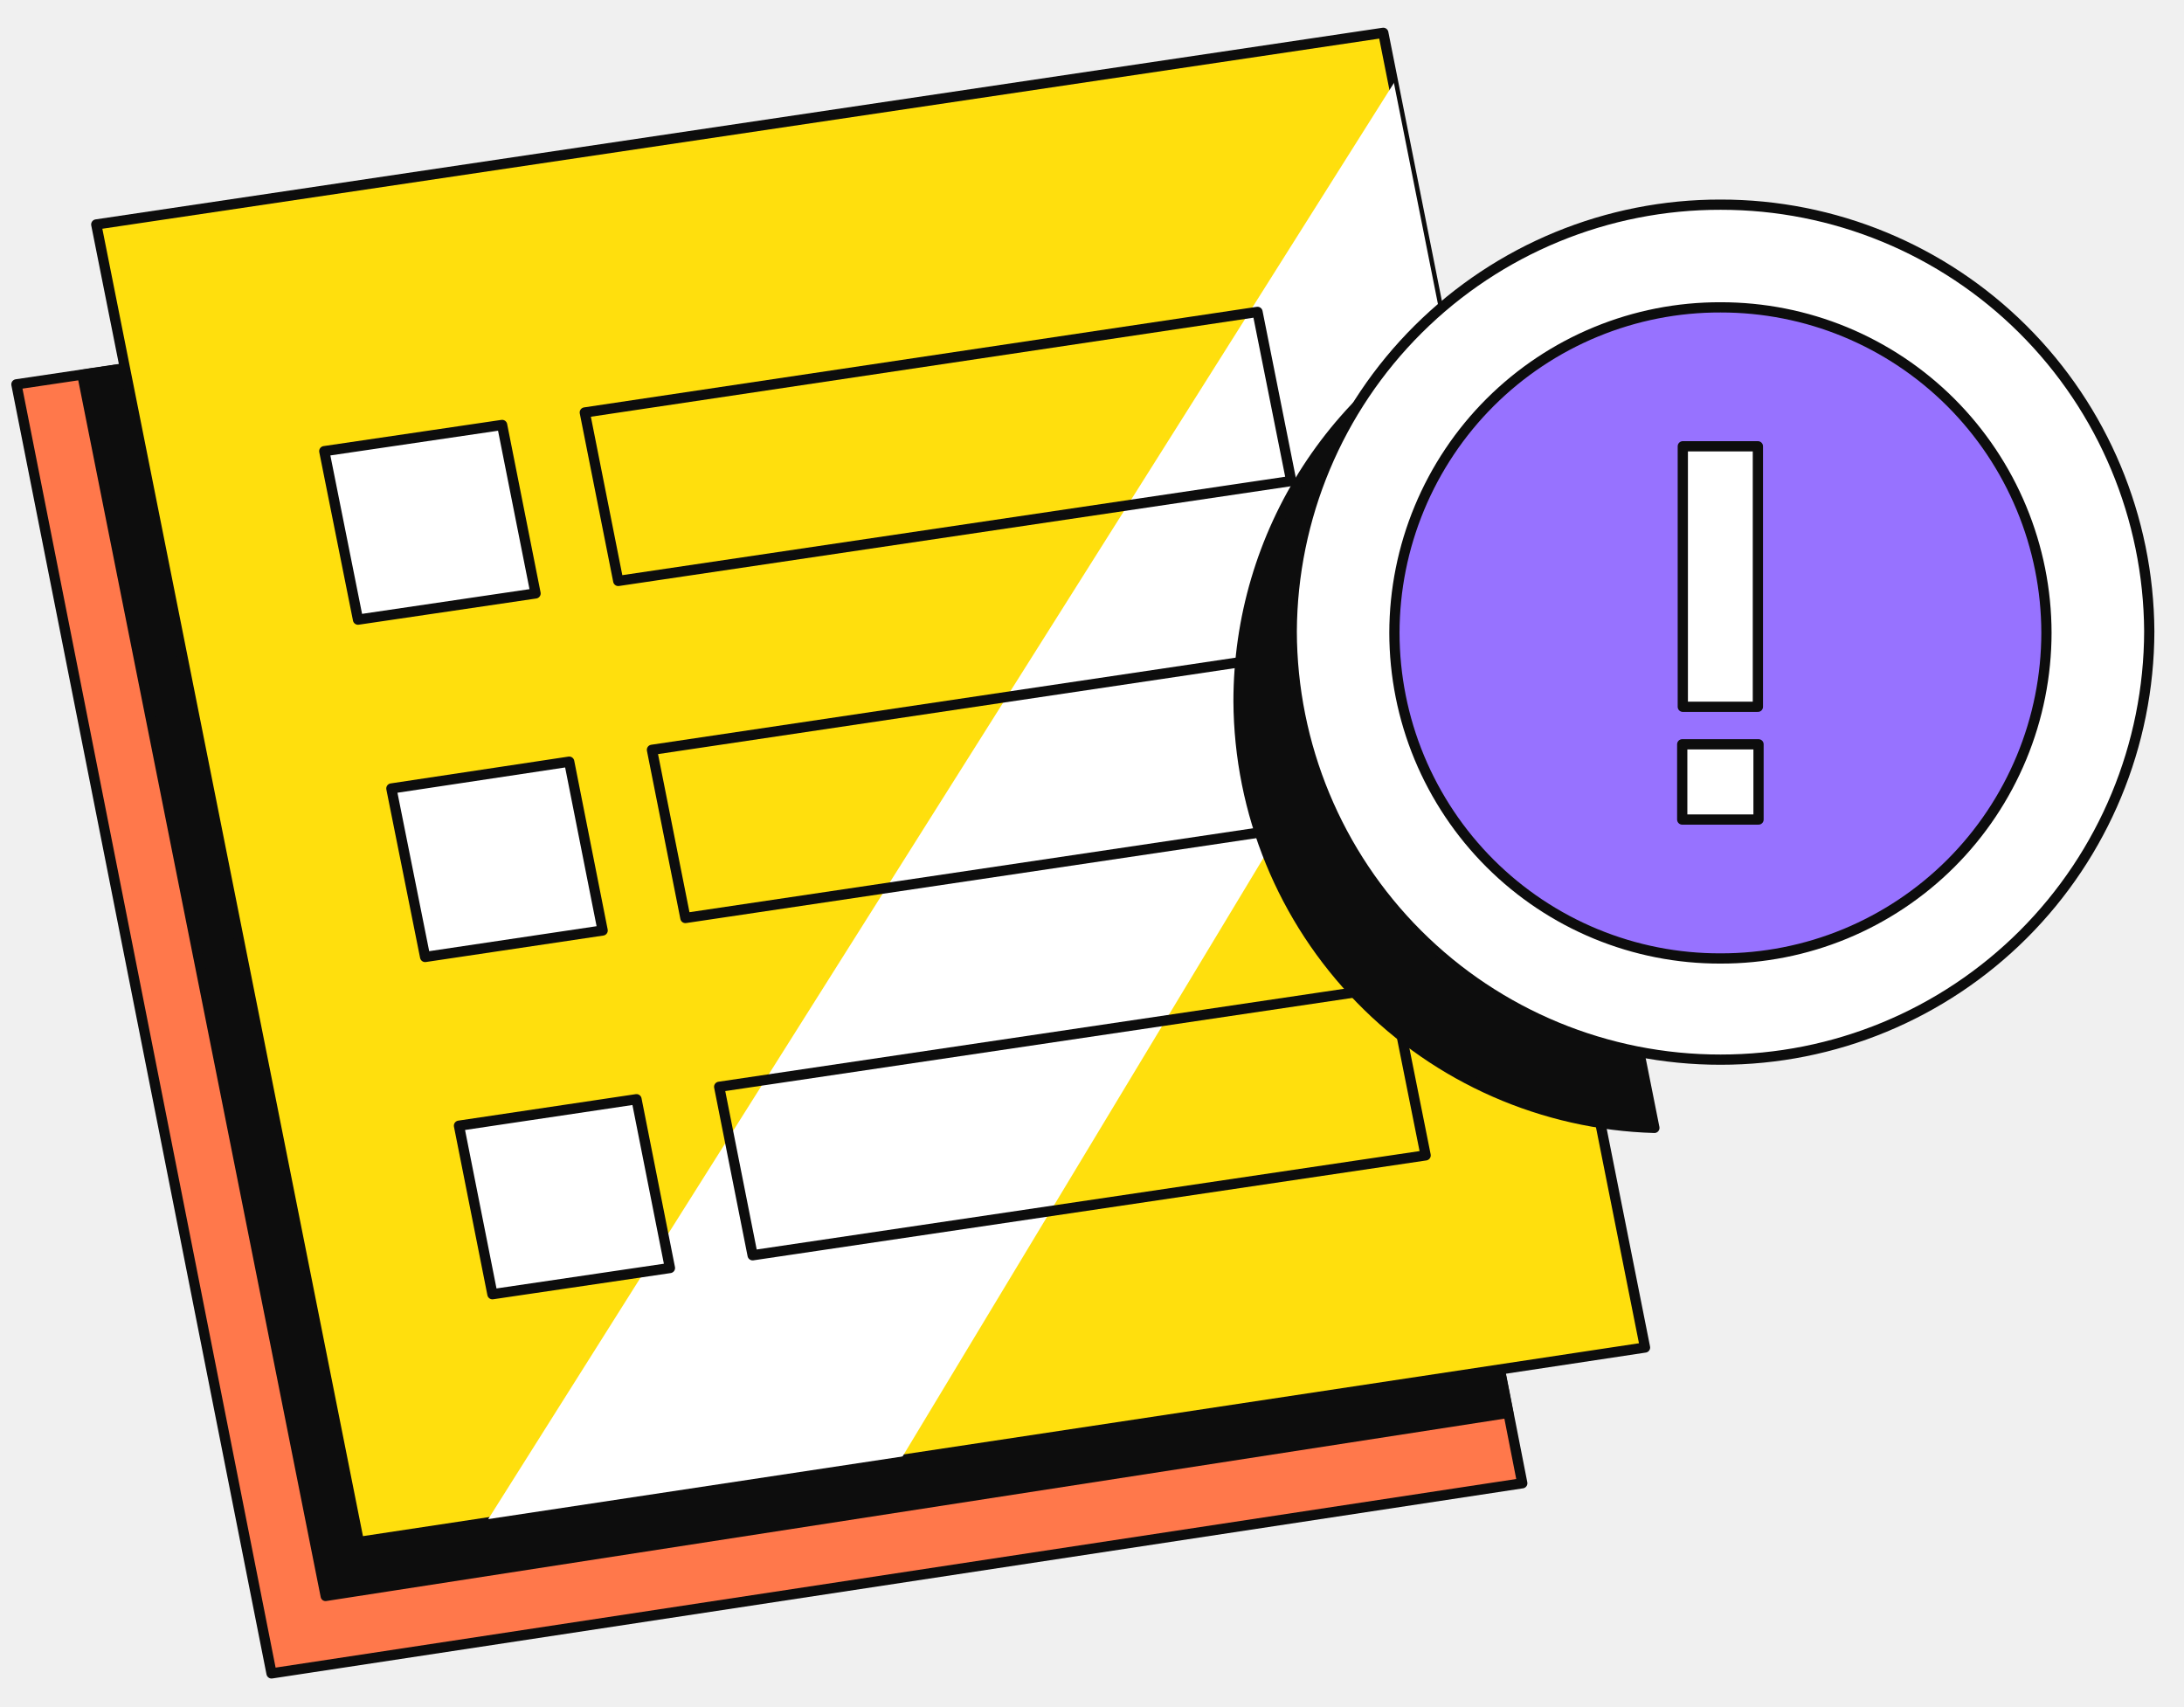
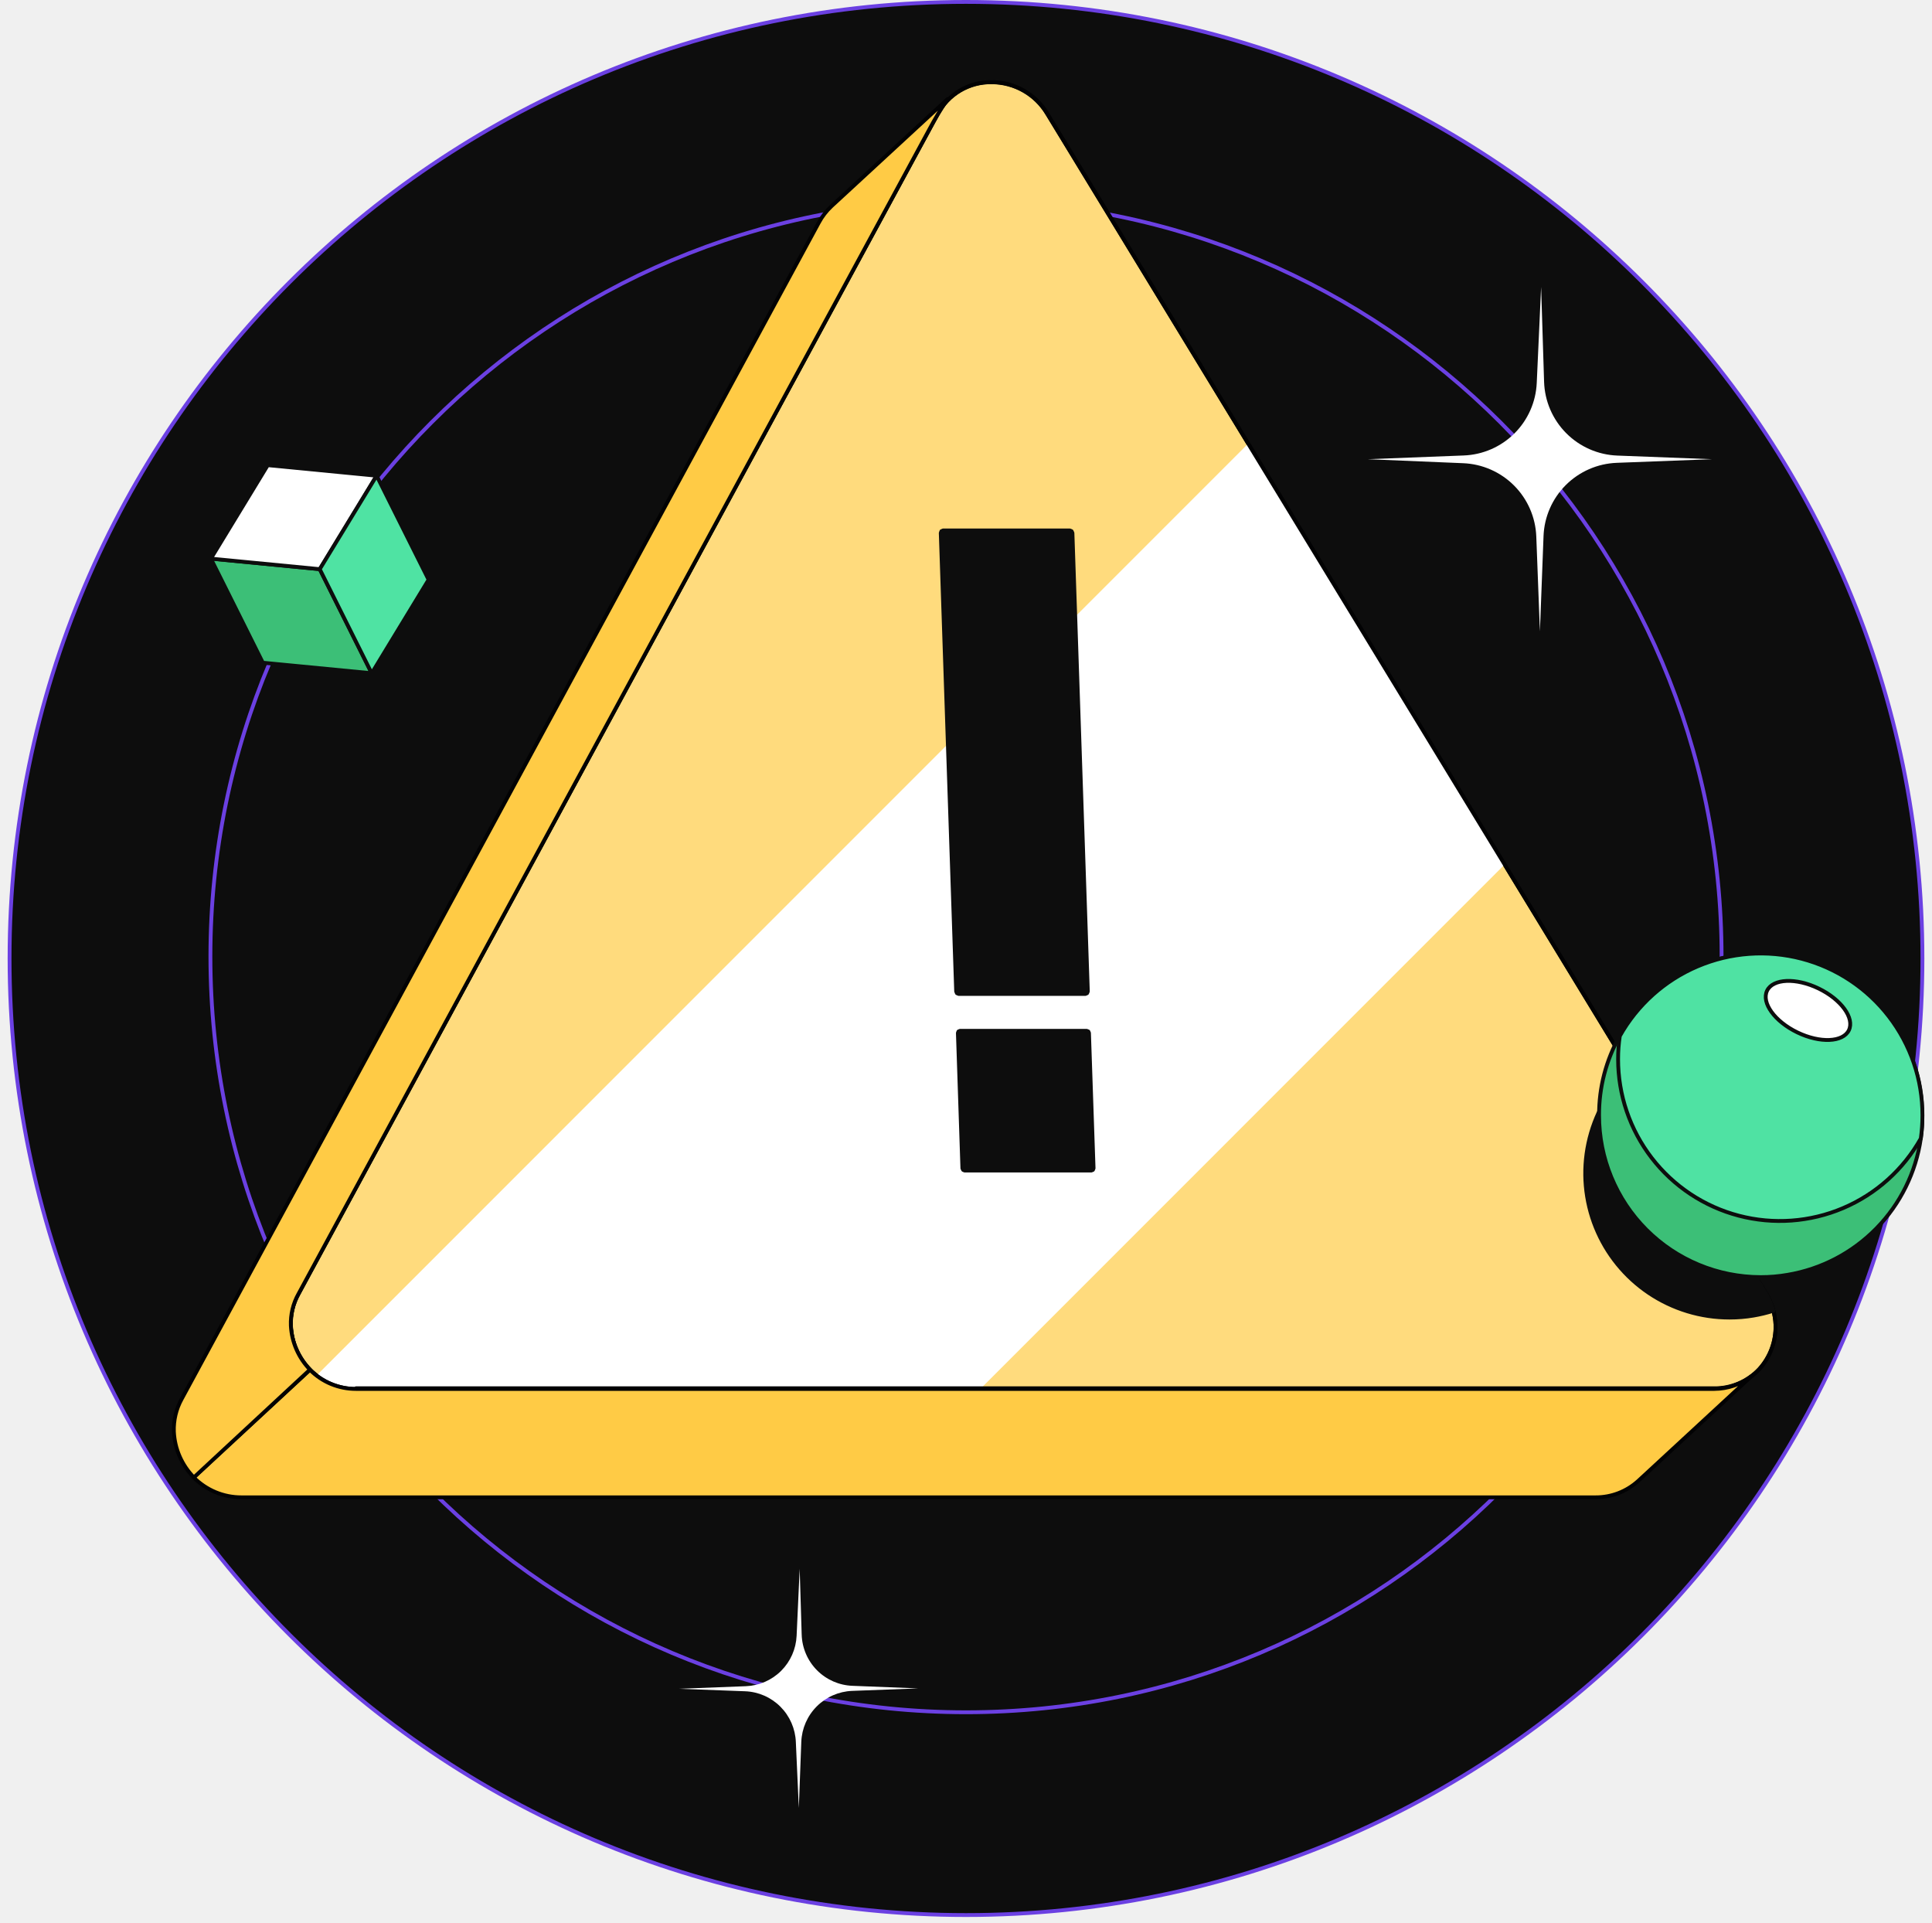
- <svg xmlns="http://www.w3.org/2000/svg" width="64" height="50" viewBox="0 0 64 50" fill="none">
-   <path d="M44.609 43.466L7.957 49.038L0.481 11.263L3.712 10.783L37.159 5.769L44.072 40.732L44.609 43.466Z" fill="#FF784B" stroke="#0D0D0D" stroke-width="0.3" stroke-linecap="round" stroke-linejoin="round" />
-   <path fill-rule="evenodd" clip-rule="evenodd" d="M44.205 41.409L9.539 46.775L2.407 10.977L3.712 10.783L37.159 5.769L44.072 40.732L44.205 41.409Z" fill="#0D0D0D" />
-   <path d="M44.205 41.409L44.227 41.551C44.266 41.545 44.3 41.524 44.323 41.492C44.345 41.459 44.354 41.419 44.346 41.381L44.205 41.409ZM9.539 46.774L9.398 46.803C9.413 46.878 9.485 46.929 9.561 46.917L9.539 46.774ZM2.407 10.977L2.386 10.834C2.347 10.84 2.312 10.861 2.289 10.894C2.266 10.926 2.258 10.966 2.265 11.005L2.407 10.977ZM3.712 10.783L3.733 10.925H3.733L3.712 10.783ZM37.159 5.769L37.3 5.741C37.285 5.666 37.214 5.615 37.138 5.626L37.159 5.769ZM44.072 40.732L44.213 40.704V40.704L44.072 40.732ZM44.183 41.266L9.517 46.632L9.561 46.917L44.227 41.551L44.183 41.266ZM9.681 46.746L2.548 10.948L2.265 11.005L9.398 46.803L9.681 46.746ZM2.428 11.119L3.733 10.925L3.691 10.64L2.386 10.834L2.428 11.119ZM3.733 10.925L37.18 5.912L37.138 5.626L3.691 10.64L3.733 10.925ZM37.017 5.797L43.93 40.76L44.213 40.704L37.3 5.741L37.017 5.797ZM43.93 40.76L44.063 41.437L44.346 41.381L44.213 40.704L43.93 40.76Z" fill="#0D0D0D" />
-   <path d="M48.206 39.488L10.517 45.185L2.821 6.578L40.536 0.962L48.206 39.488Z" fill="#FFDF0D" stroke="#0D0D0D" stroke-width="0.3" stroke-linejoin="round" />
-   <mask id="mask0_55_1775" style="mask-type:alpha" maskUnits="userSpaceOnUse" x="2" y="0" width="47" height="46">
-     <path d="M48.206 39.392L10.517 45.089L2.821 6.482L40.536 0.866L48.206 39.392Z" fill="#FFDF0D" />
-   </mask>
-   <g mask="url(#mask0_55_1775)">
-     <path d="M26.442 42.692L44.712 12.391L40.865 2.404L13.942 45.096L26.442 42.692Z" fill="white" />
-     <path d="M17.66 27.267L12.458 28.043L11.469 23.106L16.68 22.32L17.66 27.267Z" fill="white" stroke="#0D0D0D" stroke-width="0.3" stroke-linecap="round" stroke-linejoin="round" />
-     <path d="M19.632 37.158L14.43 37.926L13.45 32.988L18.652 32.212L19.632 37.158Z" fill="white" stroke="#0D0D0D" stroke-width="0.3" stroke-linecap="round" stroke-linejoin="round" />
-     <path d="M41.777 33.857L22.055 36.785L21.075 31.848L40.788 28.919L41.777 33.857Z" stroke="#0D0D0D" stroke-width="0.3" stroke-linejoin="round" />
-     <path d="M39.807 23.964L20.085 26.901L19.105 21.973L38.818 19.035L39.807 23.964Z" stroke="#0D0D0D" stroke-width="0.3" stroke-linejoin="round" />
-     <path d="M37.839 14.096L18.117 17.024L17.137 12.087L36.85 9.14L37.839 14.096Z" stroke="#0D0D0D" stroke-width="0.3" stroke-linejoin="round" />
-     <path d="M15.694 17.39L10.491 18.158L9.503 13.221L14.714 12.453L15.694 17.39Z" fill="white" stroke="#0D0D0D" stroke-width="0.3" stroke-linecap="round" stroke-linejoin="round" />
+ <svg xmlns="http://www.w3.org/2000/svg" width="202" height="201" viewBox="0 0 202 201" fill="none">
+   <g clip-path="url(#clip0_27_1036)">
+     <path d="M101 200.2C156.228 200.2 201 155.428 201 100.2C201 44.971 156.228 0.2 101 0.2C45.772 0.2 1 44.971 1 100.2C1 155.428 45.772 200.2 101 200.2Z" fill="#0D0D0D" stroke="#6B40E2" stroke-width="0.4" stroke-miterlimit="10" />
+     <path d="M101 179C144.63 179 180 143.63 180 100C180 56.37 144.63 21 101 21C57.37 21 22 56.37 22 100C22 143.63 57.37 179 101 179Z" fill="#0D0D0D" stroke="#6B40E2" stroke-width="0.4" stroke-miterlimit="10" />
+     <path d="M185.64 138.53C185.69 140.239 185.077 141.902 183.93 143.17C183.323 143.807 182.592 144.313 181.782 144.657C180.972 145.001 180.1 145.176 179.22 145.17H37.22C36.325 145.17 35.438 144.993 34.611 144.65C33.784 144.307 33.033 143.804 32.4 143.17C31.196 141.935 30.485 140.303 30.4 138.58C30.351 137.417 30.628 136.263 31.2 135.25L98.04 11.9C98.584 10.884 99.397 10.037 100.39 9.451C101.383 8.866 102.518 8.565 103.67 8.58C104.844 8.579 105.999 8.883 107.021 9.461C108.042 10.04 108.897 10.873 109.5 11.88L170.36 111.8L184.63 135.2C184.97 135.762 185.233 136.367 185.41 137C185.543 137.5 185.62 138.013 185.64 138.53Z" fill="#FFDB7D" stroke="#020203" stroke-width="0.4" stroke-linecap="round" stroke-linejoin="round" />
+     <g style="mix-blend-mode:screen">
+       <g style="mix-blend-mode:screen">
+         <path d="M157.32 90.37L102.5 145.2H37.23C35.738 145.191 34.291 144.692 33.11 143.78L130.5 46.38L157.32 90.37Z" fill="white" />
+       </g>
+     </g>
+     <path d="M37.23 145.2C36.336 145.201 35.45 145.025 34.625 144.682C33.799 144.339 33.05 143.835 32.42 143.2C31.208 141.966 30.495 140.328 30.42 138.6C30.374 137.443 30.644 136.296 31.2 135.28L98.04 11.93C98.581 10.91 99.393 10.06 100.386 9.472C101.38 8.885 102.516 8.583 103.67 8.6C104.843 8.599 105.996 8.902 107.016 9.481C108.036 10.059 108.889 10.893 109.49 11.9L184.64 135.2C185.249 136.197 185.593 137.333 185.64 138.5C185.692 140.208 185.075 141.87 183.92 143.13C183.317 143.77 182.589 144.278 181.78 144.622C180.971 144.967 180.099 145.14 179.22 145.13H37.22L37.23 145.2Z" stroke="#020203" stroke-width="0.4" stroke-linecap="round" stroke-linejoin="round" />
+     <path d="M183.13 143.87L171.29 154.81C170.063 155.928 168.46 156.543 166.8 156.53H25.25C24.32 156.533 23.399 156.35 22.541 155.993C21.682 155.636 20.904 155.111 20.25 154.45L32.41 143.2C33.041 143.837 33.791 144.341 34.619 144.685C35.446 145.028 36.334 145.203 37.23 145.2H179.23C180.64 145.193 182.009 144.726 183.13 143.87Z" fill="#FFCB45" stroke="#020203" stroke-width="0.4" stroke-linecap="round" stroke-linejoin="round" />
+     <path d="M31.21 135.26C30.641 136.275 30.364 137.427 30.41 138.59C30.501 140.311 31.211 141.942 32.41 143.18L20.27 154.45C19.01 153.167 18.266 151.466 18.18 149.67C18.137 148.481 18.416 147.302 18.99 146.26L85.62 23.26C85.962 22.626 86.404 22.052 86.93 21.56L99.07 10.36C98.39 11.36 97.75 12.43 97.17 13.52L31.21 135.26Z" fill="#FFCB45" stroke="#020203" stroke-width="0.4" stroke-linecap="round" stroke-linejoin="round" />
+     <path d="M113.74 103.64L112.13 55.72L112.04 55.53L111.85 55.45H98.61L98.43 55.53L98.36 55.72L99.97 103.64L100.05 103.83L100.24 103.91H113.48L113.66 103.83L113.74 103.64Z" fill="#0D0D0D" stroke="#0D0D0D" stroke-width="0.4" stroke-linecap="round" stroke-linejoin="round" />
+     <path d="M114.34 122.13L113.86 107.99L113.79 107.83L113.61 107.76H100.37L100.21 107.83L100.15 107.99L100.62 122.13L100.7 122.3L100.86 122.37H114.1L114.27 122.3L114.34 122.13Z" fill="#0D0D0D" stroke="#0D0D0D" stroke-width="0.4" stroke-linecap="round" stroke-linejoin="round" />
+     <path d="M160.626 56.074C160.547 54.07 159.715 52.17 158.297 50.752C156.879 49.334 154.978 48.502 152.975 48.423L143 48.005L153.023 47.616C155.018 47.545 156.913 46.725 158.331 45.32C159.748 43.914 160.585 42.027 160.674 40.033L161.131 30L161.442 39.916C161.505 41.931 162.329 43.847 163.749 45.278C165.169 46.709 167.079 47.548 169.093 47.626L179 48.005L169.035 48.384C167.03 48.461 165.129 49.292 163.71 50.71C162.292 52.129 161.461 54.031 161.384 56.035L161.005 66L160.626 56.074Z" fill="white" />
+     <path d="M83.21 182.122C83.158 180.73 82.584 179.409 81.602 178.424C80.62 177.438 79.303 176.86 77.915 176.805L71 176.545L77.994 176.275C79.375 176.221 80.685 175.65 81.666 174.675C82.647 173.7 83.226 172.391 83.29 171.008L83.61 164L83.82 170.888C83.864 172.287 84.437 173.617 85.421 174.609C86.406 175.601 87.73 176.182 89.126 176.235L96 176.505L89.085 176.765C87.697 176.822 86.38 177.4 85.397 178.385C84.413 179.37 83.836 180.69 83.78 182.082L83.52 189L83.21 182.122Z" fill="white" />
+     <path d="M22.048 58.398L27.481 69.279L38.864 70.381L33.431 59.5L22.048 58.398Z" fill="#3CBF77" stroke="#0D0D0D" stroke-width="0.4" stroke-linecap="round" stroke-linejoin="round" />
+     <path d="M27.996 48.629L39.379 49.731L33.431 59.5L22.048 58.398L27.996 48.629Z" fill="white" stroke="#0D0D0D" stroke-width="0.4" stroke-linecap="round" stroke-linejoin="round" />
+     <path d="M38.864 70.381L44.813 60.602L39.379 49.731L33.431 59.5L38.864 70.381Z" fill="#4FE3A3" stroke="#0D0D0D" stroke-width="0.4" stroke-linecap="round" stroke-linejoin="round" />
+     <path d="M185.41 137.03C184.732 137.243 184.04 137.411 183.34 137.53C182.514 137.671 181.677 137.741 180.84 137.74C177.832 137.743 174.891 136.847 172.397 135.167C169.902 133.486 167.967 131.098 166.84 128.309C165.713 125.52 165.446 122.458 166.074 119.516C166.701 116.574 168.193 113.887 170.36 111.8L184.63 135.2C184.972 135.771 185.235 136.387 185.41 137.03Z" fill="#0D0D0D" stroke="#0D0D0D" stroke-width="0.4" stroke-linecap="round" stroke-linejoin="round" />
+     <path d="M167.19 116.6C167.19 121.083 168.97 125.383 172.139 128.554C175.308 131.725 179.607 133.507 184.09 133.51C185.032 133.512 185.972 133.431 186.9 133.27C190.431 132.676 193.683 130.976 196.187 128.415C198.69 125.854 200.316 122.564 200.83 119.02C200.9 118.51 200.95 118.02 200.98 117.46C200.98 117.17 200.98 116.88 200.98 116.6C200.985 112.86 199.749 109.223 197.466 106.261C195.183 103.298 191.981 101.177 188.363 100.229C184.745 99.281 180.915 99.56 177.472 101.022C174.029 102.485 171.169 105.048 169.34 108.31C167.915 110.84 167.174 113.697 167.19 116.6Z" fill="#3CBF77" stroke="#0D0D0D" stroke-width="0.4" stroke-linecap="round" stroke-linejoin="round" />
+     <path d="M169.18 110.72C169.177 114.46 170.414 118.095 172.698 121.057C174.981 124.019 178.182 126.141 181.8 127.089C185.418 128.038 189.248 127.761 192.691 126.301C196.135 124.841 198.997 122.28 200.83 119.02C200.942 118.218 200.999 117.41 201 116.6C201.005 112.86 199.769 109.223 197.486 106.261C195.203 103.298 192.001 101.177 188.383 100.229C184.765 99.281 180.935 99.56 177.492 101.022C174.049 102.485 171.189 105.048 169.36 108.31C169.239 109.108 169.178 109.913 169.18 110.72Z" fill="#4FE2A3" stroke="#0D0D0D" stroke-width="0.4" stroke-linecap="round" stroke-linejoin="round" />
+     <path d="M193.31 107.699C193.922 106.431 192.504 104.478 190.142 103.336C187.78 102.195 185.369 102.298 184.756 103.566C184.143 104.834 185.561 106.787 187.923 107.928C190.285 109.07 192.697 108.967 193.31 107.699Z" fill="white" stroke="#0D0D0D" stroke-width="0.4" stroke-linecap="round" stroke-linejoin="round" />
  </g>
-   <path fill-rule="evenodd" clip-rule="evenodd" d="M43.706 9.123C41.499 10.105 39.625 11.707 38.309 13.736C36.993 15.764 36.294 18.132 36.294 20.552C36.312 23.813 37.592 26.939 39.866 29.271C42.139 31.604 45.228 32.959 48.48 33.052L43.706 9.123Z" fill="#0D0D0D" stroke="#0D0D0D" stroke-width="0.3" stroke-linecap="round" stroke-linejoin="round" />
-   <path fill-rule="evenodd" clip-rule="evenodd" d="M50.422 5.998C53.739 5.994 56.923 7.306 59.277 9.649C61.631 11.991 62.963 15.174 62.982 18.498C62.975 21.832 61.648 25.026 59.293 27.38C56.938 29.733 53.748 31.054 50.422 31.052C47.095 31.056 43.902 29.737 41.545 27.383C39.188 25.029 37.86 21.833 37.853 18.498C37.872 15.172 39.205 11.989 41.561 9.646C43.917 7.303 47.103 5.991 50.422 5.998Z" fill="white" stroke="#0D0D0D" stroke-width="0.3" stroke-linecap="round" stroke-linejoin="round" />
-   <path d="M50.42 9.007C51.671 9.005 52.911 9.249 54.069 9.727C55.226 10.205 56.278 10.907 57.165 11.792C58.051 12.678 58.755 13.73 59.236 14.888C59.718 16.046 59.967 17.288 59.969 18.543C59.968 19.798 59.72 21.041 59.239 22.2C58.758 23.359 58.055 24.412 57.168 25.299C56.281 26.185 55.228 26.887 54.071 27.366C52.913 27.844 51.672 28.09 50.42 28.087C49.166 28.091 47.925 27.847 46.766 27.369C45.607 26.891 44.554 26.188 43.666 25.302C42.778 24.415 42.074 23.362 41.592 22.202C41.111 21.042 40.863 19.799 40.862 18.543C40.864 17.287 41.113 16.045 41.595 14.886C42.077 13.727 42.781 12.675 43.669 11.789C44.557 10.904 45.61 10.202 46.768 9.725C47.926 9.247 49.167 9.003 50.42 9.007Z" fill="#9772FF" stroke="#0D0D0D" stroke-width="0.3" stroke-linecap="round" stroke-linejoin="round" />
-   <path fill-rule="evenodd" clip-rule="evenodd" d="M49.313 20.712H51.513V13.078H49.313V20.712Z" fill="white" stroke="#0D0D0D" stroke-width="0.3" stroke-linecap="round" stroke-linejoin="round" />
-   <path fill-rule="evenodd" clip-rule="evenodd" d="M49.296 24.016H51.532V21.811H49.296V24.016Z" fill="white" stroke="#0D0D0D" stroke-width="0.3" stroke-linecap="round" stroke-linejoin="round" />
+   <defs>
+     <clipPath id="clip0_27_1036">
+       <rect width="202" height="201" fill="white" />
+     </clipPath>
+   </defs>
</svg>
